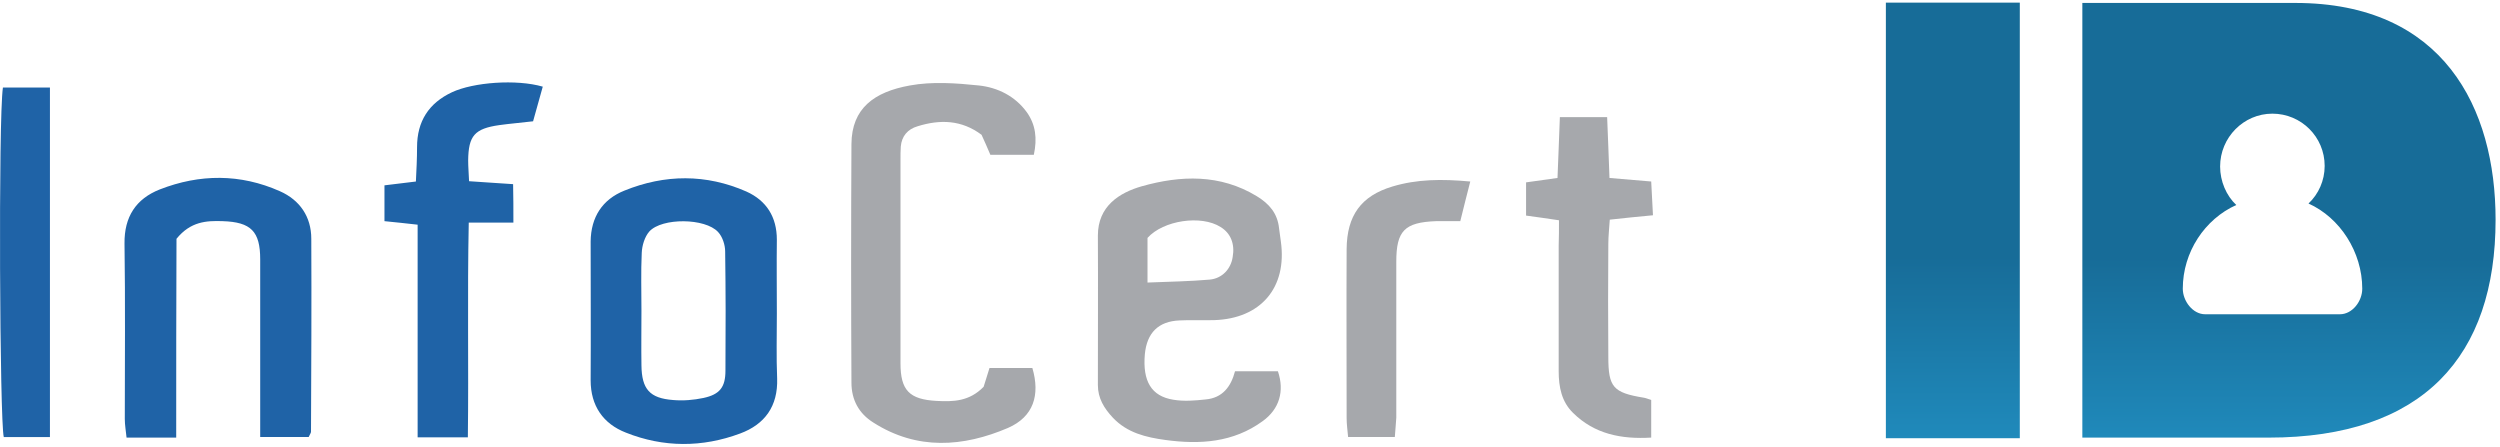
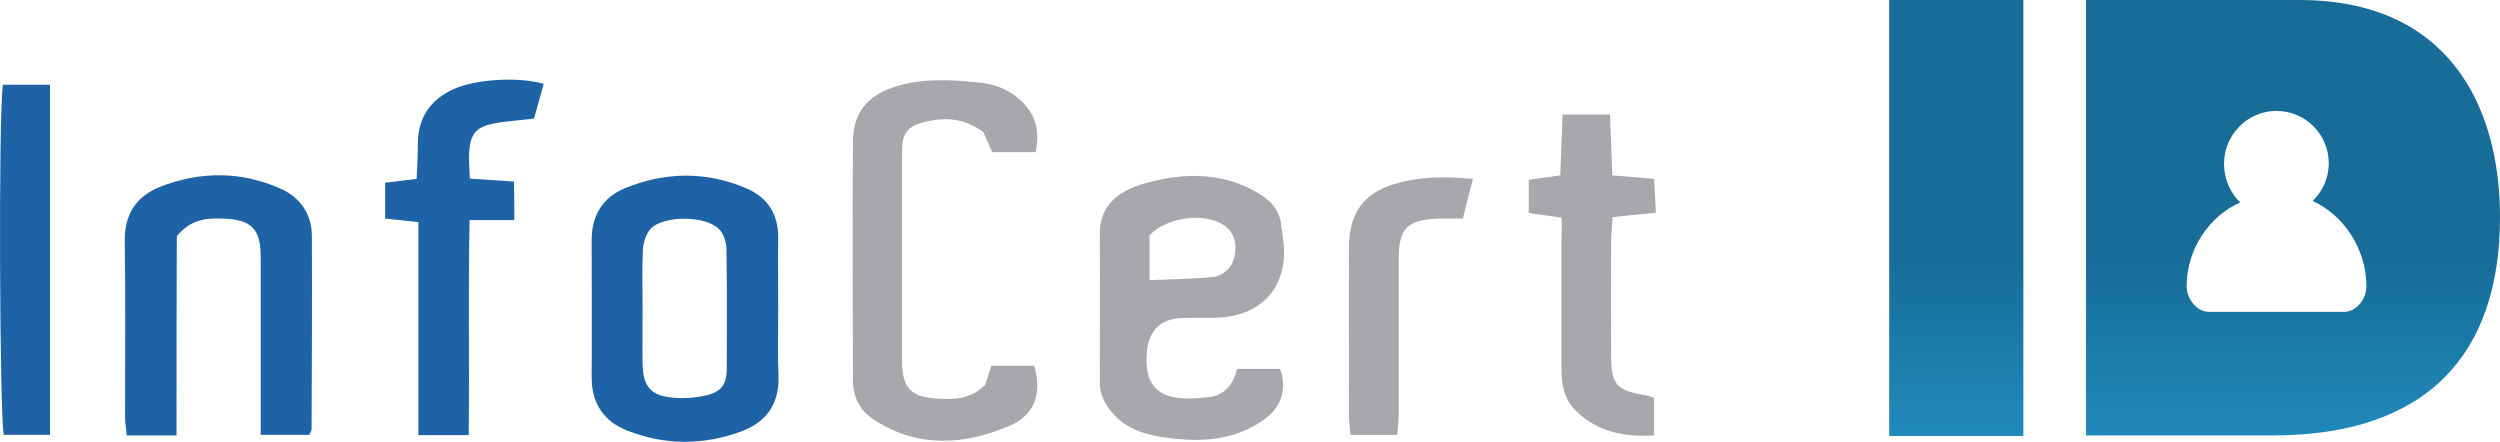
- <svg xmlns="http://www.w3.org/2000/svg" width="112" height="20">
-   <defs>
-     <linearGradient x1="49.895%" y1="144.656%" x2="49.895%" y2="58.26%" id="a">
-       <stop stop-color="#29AAE1" offset="0%" />
-       <stop stop-color="#176C98" offset="100%" />
-     </linearGradient>
-     <linearGradient x1="49.988%" y1="146.695%" x2="49.988%" y2="58.655%" id="b">
-       <stop stop-color="#29AAE1" offset="0%" />
-       <stop stop-color="#176C98" offset="100%" />
-     </linearGradient>
-   </defs>
-   <g fill="none" fill-rule="evenodd">
-     <g fill-rule="nonzero">
-       <path fill="url(#a)" d="M.013.118h6v19.514h-6z" transform="translate(84.474)" />
-       <path d="M18.355.132h-9.54v19.473h8.343c6.934 0 10.17-3.658 10.17-9.763 0-5.013-2.341-9.71-8.973-9.71zm2 13.947h-6.04c-.552 0-1-.592-1-1.145 0-1.645.988-3.118 2.396-3.75-.448-.42-.724-1.066-.724-1.723 0-1.303 1.052-2.369 2.342-2.369s2.342 1.04 2.342 2.342c0 .658-.276 1.263-.724 1.684 1.408.632 2.408 2.171 2.408 3.816 0 .566-.447 1.145-1 1.145z" fill="url(#b)" transform="translate(84.474)" />
+ <svg xmlns="http://www.w3.org/2000/svg" baseProfile="basic" id="Layer_3" viewBox="0 0 849.7 150.1">
+   <style>.st2,.st3{fill:#1f63a7;fill-rule:evenodd;clip-rule:evenodd}.st3{fill:#a6a8ac}</style>
+   <g id="XMLID_5_">
+     <g id="XMLID_19_">
+       <linearGradient id="XMLID_87_" gradientUnits="userSpaceOnUse" x1="664.852" y1="214.425" x2="664.852" y2="86.3">
+         <stop offset="0" stop-color="#29aae1" />
+         <stop offset="1" stop-color="#176c98" />
+       </linearGradient>
+       <path id="XMLID_44_" d="M642.1-.1h45.6v148.3h-45.6V-.1z" style="fill:url(#XMLID_87_)" />
+       <linearGradient id="XMLID_88_" gradientUnits="userSpaceOnUse" x1="779.333" y1="217.108" x2="779.333" y2="86.81">
+         <stop offset="0" stop-color="#29aae1" />
+         <stop offset="1" stop-color="#176c98" />
+       </linearGradient>
+       <path id="XMLID_20_" d="M781.5 0H709v148h63.4c52.7 0 77.3-27.8 77.3-74.2 0-38.1-17.8-73.8-68.2-73.8zm15.2 106h-45.9c-4.2 0-7.6-4.5-7.6-8.7 0-12.5 7.5-23.7 18.2-28.5-3.4-3.2-5.5-8.1-5.5-13.1 0-9.9 8-18 17.8-18s17.8 7.9 17.8 17.8c0 5-2.1 9.6-5.5 12.8 10.7 4.8 18.3 16.5 18.3 29 0 4.3-3.4 8.7-7.6 8.7z" style="fill:url(#XMLID_88_)" />
    </g>
-     <path d="M34.803 14.04c0 .973-.027 1.947.013 2.92.04 1.237-.553 2.053-1.658 2.461-1.697.632-3.434.632-5.119-.04-1.013-.394-1.578-1.197-1.578-2.342.013-2.078 0-4.144 0-6.223.013-1.092.526-1.882 1.513-2.277 1.815-.736 3.658-.75 5.46.04.908.408 1.369 1.145 1.369 2.158-.014 1.105 0 2.21 0 3.302zm-6.066-.106c0 .816-.013 1.619 0 2.434.013 1.066.368 1.474 1.42 1.553.448.04.922 0 1.356-.092.737-.158.987-.487.987-1.224.013-1.776.013-3.566-.013-5.342 0-.29-.119-.658-.316-.868-.579-.632-2.513-.645-3.079-.027-.21.237-.329.632-.342.96-.04.856-.013 1.738-.013 2.606z" fill="#1F63A7" />
-     <path d="M55.329 16.632h1.921c.303.894.066 1.697-.684 2.236-1.316.96-2.816 1.053-4.355.843-.869-.119-1.711-.316-2.356-1-.394-.422-.67-.869-.67-1.461 0-2.237.012-4.46 0-6.697 0-1.316.96-1.921 1.973-2.21 1.737-.488 3.5-.554 5.145.446.565.343.934.777 1 1.448l.079.579c.29 2.066-.895 3.46-2.987 3.526-.527.013-1.04-.013-1.553.013-.947.04-1.46.553-1.553 1.513-.105 1.21.29 1.882 1.277 2.04.473.079.96.04 1.447-.013.75-.066 1.132-.566 1.316-1.263zm-3.921-3.974c.987-.04 1.895-.053 2.79-.132.552-.052.947-.473 1.026-1.013.105-.592-.092-1.066-.54-1.342-.868-.553-2.566-.303-3.276.487v2zM44.066 17.329c.079-.263.17-.526.263-.842h1.921c.355 1.21.053 2.184-1.092 2.684-2 .855-4.066 1.013-6.026-.237-.658-.408-.987-1.026-.987-1.79a966.338 966.338 0 0 1 0-10.697c.013-1.592 1.013-2.329 2.618-2.618 1-.184 2.08-.105 3.092 0 .842.092 1.619.474 2.145 1.197.395.553.474 1.171.316 1.908h-1.948a30.004 30.004 0 0 0-.394-.895c-.895-.67-1.856-.697-2.869-.381-.447.131-.71.447-.75.908-.013.197-.013.381-.013.579v9.131c0 1.21.395 1.619 1.619 1.685.75.039 1.46.026 2.105-.632z" fill="#A6A8AC" />
-     <path d="M7.895 19.605H5.67c-.026-.276-.079-.552-.079-.842 0-2.618.026-5.237-.013-7.855-.013-1.197.513-2 1.579-2.421 1.79-.698 3.605-.71 5.381.079.895.395 1.408 1.145 1.408 2.131.014 2.882 0 5.764-.013 8.645 0 .053-.052.119-.105.237h-2.171V11.618c0-1.25-.408-1.67-1.684-1.71-.724-.026-1.435.013-2.066.79-.013 2.868-.013 5.855-.013 8.907zM23 9.974h-2c-.066 3.237 0 6.381-.04 9.618h-2.25v-9.526c-.552-.066-.986-.105-1.486-.158V8.303l1.408-.171c.026-.527.052-1.027.052-1.54 0-1.158.527-1.974 1.566-2.46.96-.448 2.882-.593 4.066-.25-.145.513-.29 1.026-.434 1.552-.553.066-1.04.105-1.514.171-1.105.158-1.381.474-1.394 1.58 0 .289.026.565.04.933.67.04 1.289.093 1.973.132C23 8.829 23 9.329 23 9.974z" fill="#1F63A7" />
-     <path d="M69.842 9.868c-.54-.079-.974-.144-1.474-.21V8.17c.408-.053.843-.118 1.408-.197.04-.882.066-1.763.106-2.724H72c.04.882.066 1.75.105 2.724.632.052 1.198.105 1.869.158.026.473.052.947.079 1.513-.671.066-1.264.118-1.935.197-.026.408-.065.75-.065 1.092a323.373 323.373 0 0 0 0 5.053c0 1.355.21 1.605 1.579 1.829.092.013.184.052.342.105v1.684c-1.342.08-2.54-.158-3.5-1.105-.513-.5-.645-1.158-.645-1.868V11c.013-.355.013-.71.013-1.132z" fill="#A6A8AC" />
-     <path d="M.132 3.921h2.105V19.58H.17C-.013 18.92-.079 5.316.131 3.92z" fill="#1F63A7" />
-     <path d="M62.487 19.579h-2.092c-.027-.303-.066-.579-.066-.855 0-2.527-.013-5.053 0-7.566.013-1.5.645-2.382 2.053-2.803 1.092-.329 2.21-.342 3.486-.223-.157.605-.29 1.144-.447 1.776H64.33c-1.408.053-1.776.434-1.776 1.816v6.987c-.014.25-.04.5-.066.868z" fill="#A6A8AC" />
+     <g id="XMLID_6_">
+       <path id="XMLID_16_" class="st2" d="M264.5 105.7c0 7.4-.2 14.8.1 22.2.3 9.4-4.2 15.6-12.6 18.7-12.9 4.8-26.1 4.8-38.9-.3-7.7-3-12-9.1-12-17.8.1-15.8 0-31.5 0-47.3.1-8.3 4-14.3 11.5-17.3 13.8-5.6 27.8-5.7 41.5.3 6.9 3.1 10.4 8.7 10.4 16.4-.1 8.4 0 16.8 0 25.1zm-46.1-.8c0 6.2-.1 12.3 0 18.5.1 8.1 2.8 11.2 10.8 11.8 3.4.3 7 0 10.3-.7 5.6-1.2 7.5-3.7 7.5-9.3.1-13.5.1-27.1-.1-40.6 0-2.2-.9-5-2.4-6.6-4.4-4.8-19.1-4.9-23.4-.2-1.6 1.8-2.5 4.8-2.6 7.3-.3 6.5-.1 13.2-.1 19.8z" />
+       <path id="XMLID_13_" class="st3" d="M420.5 125.4h14.6c2.3 6.8.5 12.9-5.2 17-10 7.3-21.4 8-33.1 6.4-6.6-.9-13-2.4-17.9-7.6-3-3.2-5.1-6.6-5.1-11.1 0-17 .1-33.9 0-50.9 0-10 7.3-14.6 15-16.8 13.2-3.7 26.6-4.2 39.1 3.4 4.3 2.6 7.1 5.9 7.6 11 .2 1.5.4 2.9.6 4.4 2.2 15.7-6.8 26.3-22.7 26.8-4 .1-7.9-.1-11.8.1-7.2.3-11.1 4.2-11.8 11.5-.8 9.2 2.2 14.3 9.7 15.5 3.6.6 7.3.3 11-.1 5.7-.5 8.6-4.3 10-9.6zm-29.8-30.2c7.5-.3 14.4-.4 21.2-1 4.2-.4 7.2-3.6 7.8-7.7.8-4.5-.7-8.1-4.1-10.2-6.6-4.2-19.5-2.3-24.9 3.7v15.2z" />
+       <path id="XMLID_12_" class="st3" d="M334.9 130.7c.6-2 1.3-4 2-6.4h14.6c2.7 9.2.4 16.6-8.3 20.4-15.2 6.5-30.9 7.7-45.8-1.8-5-3.1-7.5-7.8-7.5-13.6-.1-27.1-.2-54.2 0-81.3.1-12.1 7.7-17.7 19.9-19.9 7.6-1.4 15.8-.8 23.5 0 6.4.7 12.3 3.6 16.3 9.1 3 4.2 3.6 8.9 2.4 14.5h-14.8c-1-2.4-2-4.6-3-6.8-6.8-5.1-14.1-5.3-21.8-2.9-3.4 1-5.4 3.4-5.7 6.9-.1 1.5-.1 2.9-.1 4.4v69.4c0 9.2 3 12.3 12.3 12.8 5.7.3 11.1.2 16-4.8z" />
+       <path id="XMLID_11_" class="st2" d="M60 148H43.1c-.2-2.1-.6-4.2-.6-6.4 0-19.9.2-39.8-.1-59.7-.1-9.1 3.9-15.2 12-18.4 13.6-5.3 27.4-5.4 40.9.6 6.8 3 10.7 8.7 10.7 16.2.1 21.9 0 43.8-.1 65.7 0 .4-.4.9-.8 1.8H88.6V87.3c0-9.5-3.1-12.7-12.8-13-5.5-.2-10.9.1-15.7 6-.1 21.8-.1 44.5-.1 67.7z" />
+       <path id="XMLID_10_" class="st2" d="M174.8 74.8h-15.2c-.5 24.6 0 48.5-.3 73.1h-17.1V75.5c-4.2-.5-7.5-.8-11.3-1.2V62.1c3.3-.4 6.6-.8 10.7-1.3.2-4 .4-7.8.4-11.7 0-8.8 4-15 11.9-18.7 7.3-3.4 21.9-4.5 30.9-1.9-1.1 3.9-2.2 7.8-3.3 11.8-4.2.5-7.9.8-11.5 1.3-8.4 1.2-10.5 3.6-10.6 12 0 2.2.2 4.3.3 7.1 5.1.3 9.8.7 15 1 .1 4.4.1 8.2.1 13.1z" />
+       <path id="XMLID_9_" class="st3" d="M530.8 74c-4.1-.6-7.4-1.1-11.2-1.6V61.1c3.1-.4 6.4-.9 10.7-1.5.3-6.7.5-13.4.8-20.7h16.1c.3 6.7.5 13.3.8 20.7 4.8.4 9.1.8 14.2 1.2.2 3.6.4 7.2.6 11.5-5.1.5-9.6.9-14.7 1.5-.2 3.1-.5 5.7-.5 8.3-.1 12.8-.1 25.6 0 38.4 0 10.3 1.6 12.2 12 13.9.7.1 1.4.4 2.6.8V148c-10.2.6-19.3-1.2-26.6-8.4-3.9-3.8-4.9-8.8-4.9-14.2V82.6c.1-2.7.1-5.4.1-8.6z" />
+       <path id="XMLID_8_" class="st2" d="M1 28.8h16v119H1.3c-1.4-5-1.9-108.4-.3-119z" />
+       <path id="XMLID_7_" class="st3" d="M474.9 147.8H459c-.2-2.3-.5-4.4-.5-6.5 0-19.2-.1-38.4 0-57.5.1-11.4 4.9-18.1 15.6-21.3 8.3-2.5 16.8-2.6 26.5-1.7-1.2 4.6-2.2 8.7-3.4 13.5h-8.3c-10.7.4-13.5 3.3-13.5 13.8v53.1c-.1 1.9-.3 3.8-.5 6.6z" />
+     </g>
  </g>
</svg>
